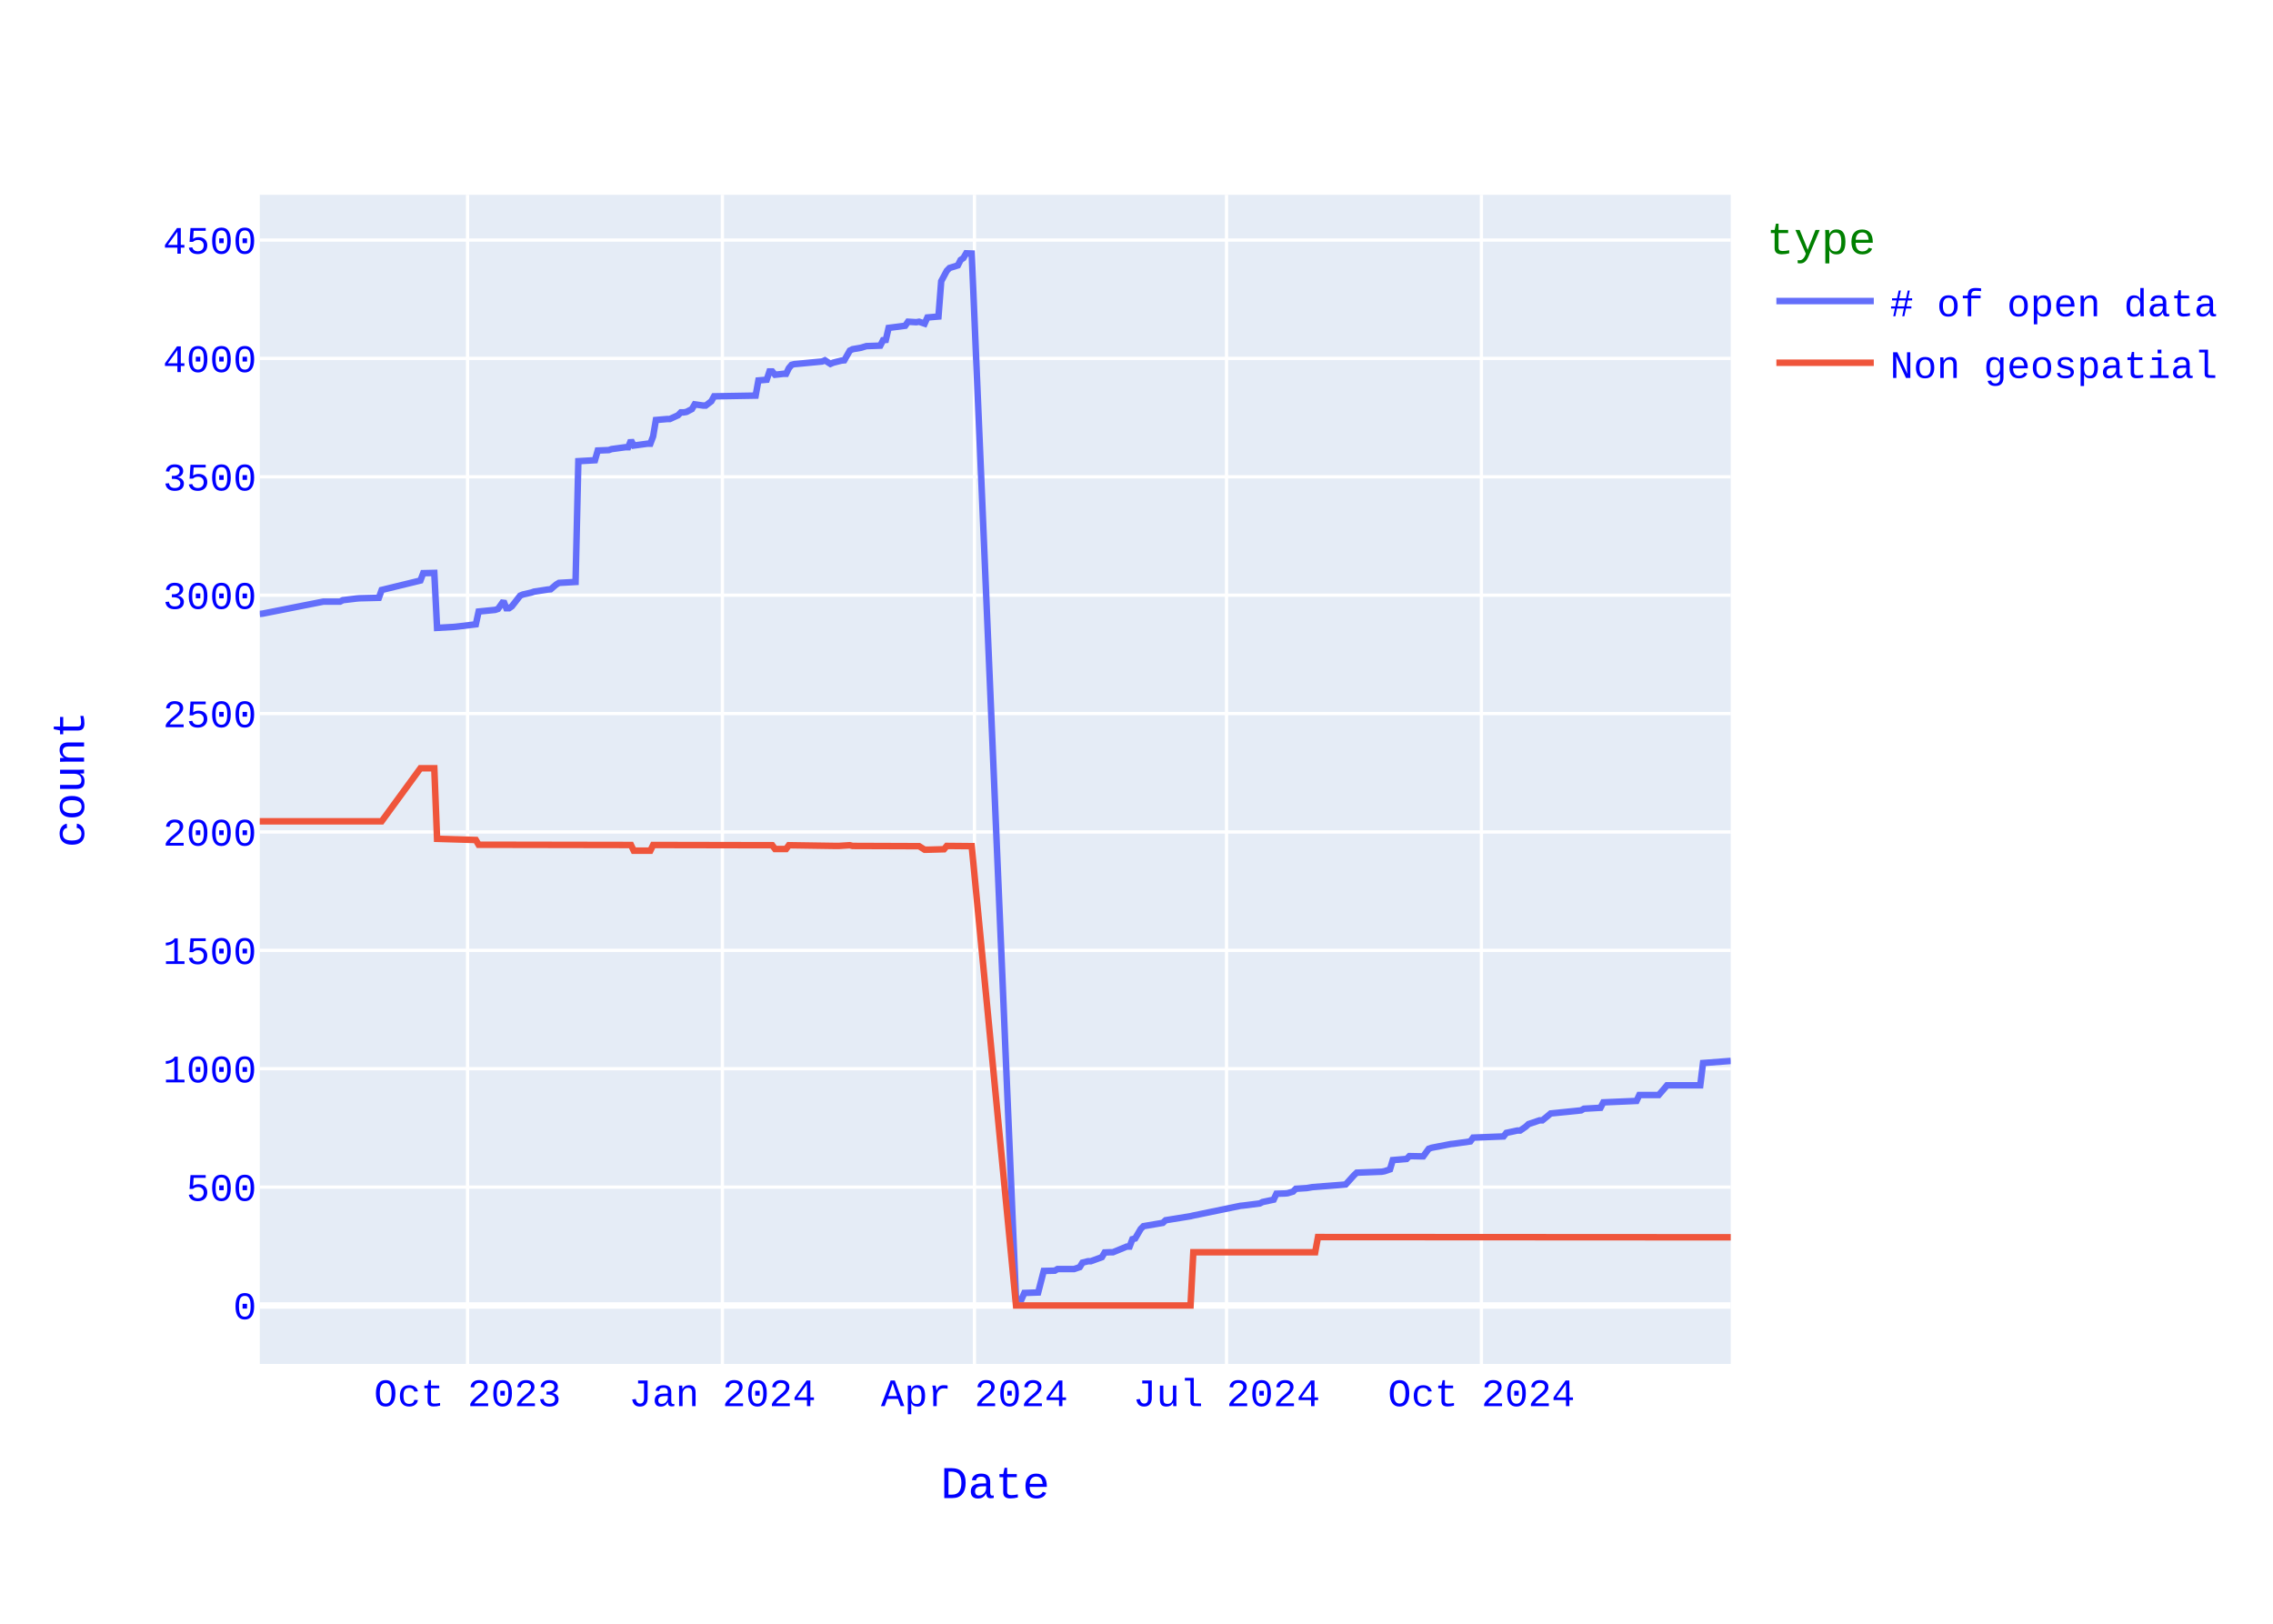
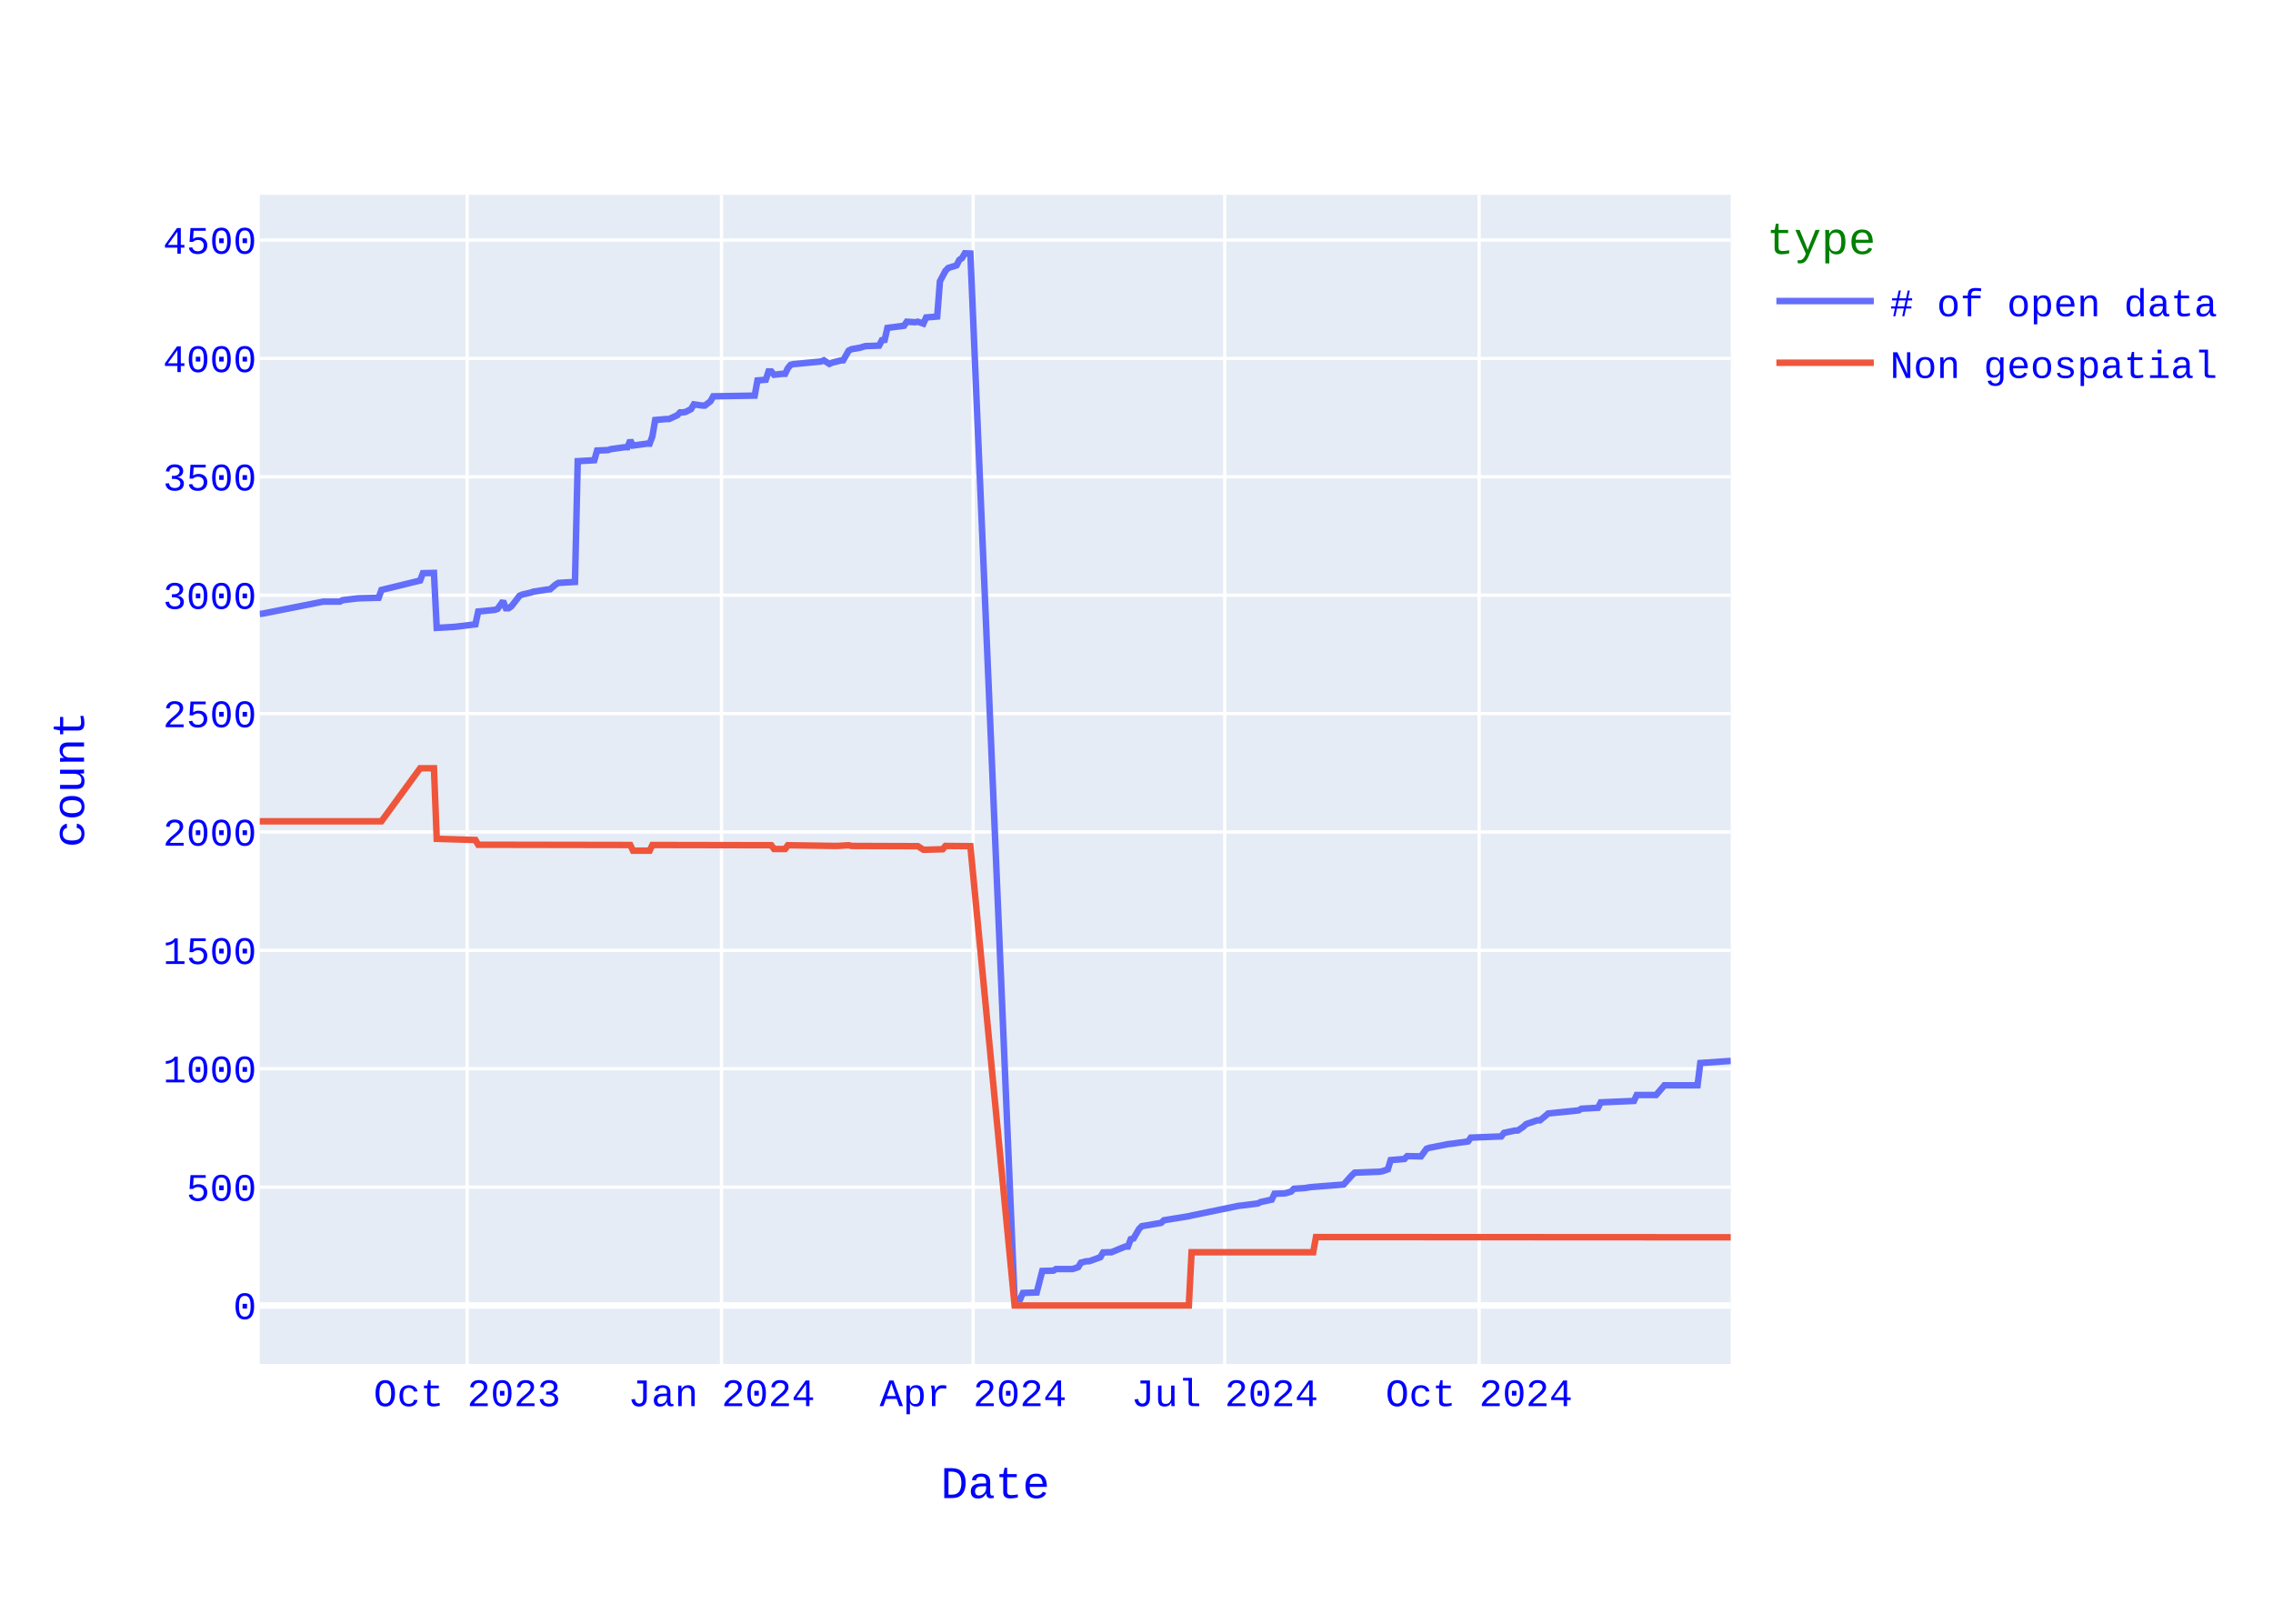
<svg xmlns="http://www.w3.org/2000/svg" class="main-svg" width="700" height="500" style="" viewBox="0 0 700 500">
  <rect x="0" y="0" width="700" height="500" style="fill: rgb(255, 255, 255); fill-opacity: 1;" />
-   <defs id="defs-a2d552">
+   <defs id="defs-88ab00">
    <g class="clips">
-       <clipPath id="clipa2d552xyplot" class="plotclip">
+       <clipPath id="clip88ab00xyplot" class="plotclip">
        <rect width="453" height="360" />
      </clipPath>
-       <clipPath class="axesclip" id="clipa2d552x">
+       <clipPath class="axesclip" id="clip88ab00x">
        <rect x="80" y="0" width="453" height="500" />
      </clipPath>
-       <clipPath class="axesclip" id="clipa2d552y">
+       <clipPath class="axesclip" id="clip88ab00y">
        <rect x="0" y="60" width="700" height="360" />
      </clipPath>
-       <clipPath class="axesclip" id="clipa2d552xy">
+       <clipPath class="axesclip" id="clip88ab00xy">
        <rect x="80" y="60" width="453" height="360" />
      </clipPath>
    </g>
    <g class="gradients" />
    <g class="patterns" />
  </defs>
  <g class="bglayer">
    <rect class="bg" x="80" y="60" width="453" height="360" style="fill: rgb(229, 236, 246); fill-opacity: 1; stroke-width: 0;" />
  </g>
  <g class="layer-below">
    <g class="imagelayer" />
    <g class="shapelayer" />
  </g>
  <g class="cartesianlayer">
    <g class="subplot xy">
      <g class="layer-subplot">
        <g class="shapelayer" />
        <g class="imagelayer" />
      </g>
      <g class="minor-gridlayer">
        <g class="x" />
        <g class="y" />
      </g>
      <g class="gridlayer">
        <g class="x">
-           <path class="xgrid crisp" transform="translate(143.98,0)" d="M0,60v360" style="stroke: rgb(255, 255, 255); stroke-opacity: 1; stroke-width: 1px;" />
-           <path class="xgrid crisp" transform="translate(222.47,0)" d="M0,60v360" style="stroke: rgb(255, 255, 255); stroke-opacity: 1; stroke-width: 1px;" />
-           <path class="xgrid crisp" transform="translate(300.1,0)" d="M0,60v360" style="stroke: rgb(255, 255, 255); stroke-opacity: 1; stroke-width: 1px;" />
-           <path class="xgrid crisp" transform="translate(377.73,0)" d="M0,60v360" style="stroke: rgb(255, 255, 255); stroke-opacity: 1; stroke-width: 1px;" />
-           <path class="xgrid crisp" transform="translate(456.22,0)" d="M0,60v360" style="stroke: rgb(255, 255, 255); stroke-opacity: 1; stroke-width: 1px;" />
+           <path class="xgrid crisp" transform="translate(143.86,0)" d="M0,60v360" style="stroke: rgb(255, 255, 255); stroke-opacity: 1; stroke-width: 1px;" />
+           <path class="xgrid crisp" transform="translate(222.2,0)" d="M0,60v360" style="stroke: rgb(255, 255, 255); stroke-opacity: 1; stroke-width: 1px;" />
+           <path class="xgrid crisp" transform="translate(299.69,0)" d="M0,60v360" style="stroke: rgb(255, 255, 255); stroke-opacity: 1; stroke-width: 1px;" />
+           <path class="xgrid crisp" transform="translate(377.17,0)" d="M0,60v360" style="stroke: rgb(255, 255, 255); stroke-opacity: 1; stroke-width: 1px;" />
+           <path class="xgrid crisp" transform="translate(455.51,0)" d="M0,60v360" style="stroke: rgb(255, 255, 255); stroke-opacity: 1; stroke-width: 1px;" />
        </g>
        <g class="y">
          <path class="ygrid crisp" transform="translate(0,365.55)" d="M80,0h453" style="stroke: rgb(255, 255, 255); stroke-opacity: 1; stroke-width: 1px;" />
          <path class="ygrid crisp" transform="translate(0,329.09)" d="M80,0h453" style="stroke: rgb(255, 255, 255); stroke-opacity: 1; stroke-width: 1px;" />
          <path class="ygrid crisp" transform="translate(0,292.64)" d="M80,0h453" style="stroke: rgb(255, 255, 255); stroke-opacity: 1; stroke-width: 1px;" />
          <path class="ygrid crisp" transform="translate(0,256.19)" d="M80,0h453" style="stroke: rgb(255, 255, 255); stroke-opacity: 1; stroke-width: 1px;" />
          <path class="ygrid crisp" transform="translate(0,219.73)" d="M80,0h453" style="stroke: rgb(255, 255, 255); stroke-opacity: 1; stroke-width: 1px;" />
          <path class="ygrid crisp" transform="translate(0,183.28)" d="M80,0h453" style="stroke: rgb(255, 255, 255); stroke-opacity: 1; stroke-width: 1px;" />
          <path class="ygrid crisp" transform="translate(0,146.82)" d="M80,0h453" style="stroke: rgb(255, 255, 255); stroke-opacity: 1; stroke-width: 1px;" />
          <path class="ygrid crisp" transform="translate(0,110.37)" d="M80,0h453" style="stroke: rgb(255, 255, 255); stroke-opacity: 1; stroke-width: 1px;" />
          <path class="ygrid crisp" transform="translate(0,73.92)" d="M80,0h453" style="stroke: rgb(255, 255, 255); stroke-opacity: 1; stroke-width: 1px;" />
        </g>
      </g>
      <g class="zerolinelayer">
        <path class="yzl zl crisp" transform="translate(0,402)" d="M80,0h453" style="stroke: rgb(255, 255, 255); stroke-opacity: 1; stroke-width: 2px;" />
      </g>
      <path class="xlines-below" />
      <path class="ylines-below" />
      <g class="overlines-below" />
      <g class="xaxislayer-below" />
      <g class="yaxislayer-below" />
      <g class="overaxes-below" />
-       <g class="plot" transform="translate(80,60)" clip-path="url(#clipa2d552xyplot)">
+       <g class="plot" transform="translate(80,60)" clip-path="url(#clip88ab00xyplot)">
        <g class="scatterlayer mlayer">
-           <g class="trace scatter trace1b151d" style="stroke-miterlimit: 2; opacity: 1;">
+           <g class="trace scatter trace22c0d5" style="stroke-miterlimit: 2; opacity: 1;">
            <g class="fills" />
            <g class="errorbars" />
            <g class="lines">
-               <path class="js-line" d="M453,266.69L444.47,267.34L443.62,274.2L433.38,274.2L432.53,275.22L430.82,277.19L429.97,277.19L424.85,277.19L423.99,279.01L413.76,279.45L412.9,281.12L407.79,281.41L406.93,281.92L397.55,282.87L396.69,283.6L394.99,284.99L394.14,284.99L390.72,286.15L389.87,286.95L388.16,288.12L387.31,288.12L383.9,288.85L383.05,289.94L373.66,290.31L372.81,291.48L367.69,292.2L366.84,292.28L360.86,293.44L360.01,293.74L358.31,296.07L357.45,296.07L354.04,296L353.19,296.87L348.92,297.23L348.07,300.08L346.36,300.66L345.51,300.81L337.83,301.1L336.98,301.9L334.42,304.74L333.56,304.82L324.18,305.55L322.47,305.84L319.06,306.06L318.21,306.93L316.5,307.44L315.65,307.51L313.09,307.59L312.24,309.41L308.82,310.14L307.97,310.58L302.85,311.23L302,311.31L287.5,314.3L286.64,314.51L278.97,315.75L278.11,316.56L272.14,317.58L271.29,318.45L269.58,321.37L268.73,321.59L267.88,323.85L267.02,323.85L262.76,325.6L261.9,325.6L260.2,325.67L259.34,327.13L255.93,328.37L255.08,328.37L253.37,328.8L252.52,330.19L250.81,330.77L249.96,330.77L245.69,330.77L244.84,331.28L241.43,331.36L239.72,337.99L235.46,338.14L234.6,340.1L232.9,340.18L219.25,18.07L217.54,18L216.69,19.46L215.84,20.04L214.98,21.72L212.42,22.52L211.57,23.4L209.86,26.6L209.01,37.47L205.6,37.76L204.75,39.65L203.04,39.07L202.19,39.22L199.63,39.07L198.77,40.31L193.66,40.97L192.8,44.68L191.95,44.76L191.1,46.43L186.83,46.58L185.12,47.09L182.56,47.53L181.71,47.96L180.01,50.95L179.15,51.03L176.59,51.68L175.74,52.05L174.03,50.95L173.18,51.32L165.5,52.05L164.65,52.12L163.8,52.34L162.94,53.36L162.09,55.11L161.24,55.11L158.68,55.4L157.82,54.38L156.97,54.38L156.12,56.93L153.56,57.15L152.71,61.82L139.91,62.04L139.06,63.57L137.35,64.88L136.5,64.88L133.94,64.51L133.08,65.97L131.38,66.85L130.53,66.99L129.67,66.99L128.82,67.87L126.26,69.04L125.41,69.04L121.99,69.33L121.14,74.36L120.29,76.62L119.44,76.62L115.17,77.2L114.32,75.6L113.46,77.71L112.61,77.71L108.34,78.29L107.49,78.59L104.08,78.73L103.23,81.72L98.11,82.01L97.25,119.2L92.14,119.49L91.28,120L89.58,121.46L88.72,121.53L84.46,122.18L83.6,122.48L81.05,123.06L80.19,123.42L77.63,126.7L76.78,127.29L75.93,127.29L75.07,125.1L73.37,127.51L72.51,127.8L67.4,128.31L66.54,132.25L60.57,132.97L59.72,133.05L54.6,133.34L53.75,116.42L50.33,116.5L49.48,118.76L37.54,121.67L36.68,124.08L30.71,124.23L29.86,124.3L25.59,124.81L24.74,125.25L19.62,125.25L0.85,128.96L0,129.04" style="vector-effect: none; fill: none; stroke: rgb(99, 110, 250); stroke-opacity: 1; stroke-width: 2px; opacity: 1;" />
+               <path class="js-line" d="M453,266.69L443.63,267.34L442.78,274.2L432.56,274.2L431.71,275.22L430.01,277.19L429.16,277.19L424.05,277.19L423.2,279.01L412.98,279.45L412.13,281.12L407.02,281.41L406.17,281.92L396.8,282.87L395.95,283.6L394.25,284.99L393.39,284.99L389.99,286.15L389.14,286.95L387.43,288.12L386.58,288.12L383.18,288.85L382.33,289.94L372.96,290.31L372.11,291.48L367,292.2L366.15,292.28L360.19,293.44L359.33,293.74L357.63,296.07L356.78,296.07L353.37,296L352.52,296.87L348.27,297.23L347.41,300.08L345.71,300.66L344.86,300.81L337.2,301.1L336.34,301.9L333.79,304.74L332.94,304.82L323.57,305.55L321.87,305.84L318.46,306.06L317.61,306.93L315.91,307.44L315.06,307.51L312.5,307.59L311.65,309.41L308.24,310.14L307.39,310.58L302.28,311.23L301.43,311.31L286.96,314.3L286.11,314.51L278.44,315.75L277.59,316.56L271.63,317.58L270.78,318.45L269.08,321.37L268.22,321.59L267.37,323.85L266.52,323.85L262.26,325.6L261.41,325.6L259.71,325.67L258.86,327.13L255.45,328.37L254.6,328.37L252.9,328.8L252.05,330.19L250.34,330.77L249.49,330.77L245.23,330.77L244.38,331.28L240.98,331.36L239.27,337.99L235.02,338.14L234.16,340.1L232.46,340.18L218.84,18.07L217.13,18L216.28,19.46L215.43,20.04L214.58,21.72L212.02,22.52L211.17,23.4L209.47,26.6L208.62,37.47L205.21,37.76L204.36,39.65L202.66,39.07L201.81,39.22L199.25,39.07L198.4,40.31L193.29,40.97L192.44,44.68L191.59,44.76L190.74,46.43L186.48,46.58L184.78,47.09L182.22,47.53L181.37,47.96L179.67,50.95L178.82,51.03L176.26,51.68L175.41,52.05L173.71,50.95L172.86,51.32L165.19,52.05L164.34,52.12L163.49,52.34L162.64,53.36L161.79,55.11L160.93,55.11L158.38,55.4L157.53,54.38L156.68,54.38L155.83,56.93L153.27,57.15L152.42,61.82L139.65,62.04L138.8,63.57L137.09,64.88L136.24,64.88L133.69,64.51L132.83,65.97L131.13,66.85L130.28,66.99L129.43,66.99L128.58,67.87L126.02,69.04L125.17,69.04L121.77,69.33L120.91,74.36L120.06,76.62L119.21,76.62L114.95,77.2L114.1,75.6L113.25,77.71L112.4,77.71L108.14,78.29L107.29,78.59L103.88,78.73L103.03,81.72L97.92,82.01L97.07,119.2L91.96,119.49L91.11,120L89.41,121.46L88.56,121.53L84.3,122.18L83.45,122.48L80.89,123.06L80.04,123.42L77.49,126.7L76.64,127.29L75.78,127.29L74.93,125.1L73.23,127.51L72.38,127.8L67.27,128.31L66.42,132.25L60.46,132.97L59.61,133.05L54.5,133.34L53.64,116.42L50.24,116.5L49.39,118.76L37.47,121.67L36.61,124.08L30.65,124.23L29.8,124.3L25.55,124.81L24.69,125.25L19.58,125.25L0.85,128.96L0,129.04" style="vector-effect: none; fill: none; stroke: rgb(99, 110, 250); stroke-opacity: 1; stroke-width: 2px; opacity: 1;" />
            </g>
            <g class="points" />
            <g class="text" />
          </g>
-           <g class="trace scatter trace9c2ae4" style="stroke-miterlimit: 2; opacity: 1;">
+           <g class="trace scatter trace7826a1" style="stroke-miterlimit: 2; opacity: 1;">
            <g class="fills" />
            <g class="errorbars" />
            <g class="lines">
-               <path class="js-line" d="M453,321L325.89,320.93L325.03,325.6L287.5,325.6L286.64,342L232.9,342L219.25,200.56L211.57,200.49L210.72,201.51L205.6,201.65L204.75,201.65L203.04,200.56L202.19,200.56L182.56,200.49L181.71,200.27L178.3,200.49L177.45,200.49L162.94,200.27L162.09,201.43L158.68,201.43L157.82,200.27L121.14,200.2L120.29,201.95L115.17,201.95L114.32,200.2L67.4,200.12L66.54,198.66L54.6,198.3L53.75,176.57L49.48,176.57L37.54,192.9L0,192.9" style="vector-effect: none; fill: none; stroke: rgb(239, 85, 59); stroke-opacity: 1; stroke-width: 2px; opacity: 1;" />
+               <path class="js-line" d="M453,321L325.27,320.93L324.42,325.6L286.96,325.6L286.11,342L232.46,342L218.84,200.56L211.17,200.49L210.32,201.51L205.21,201.65L204.36,201.65L202.66,200.56L201.81,200.56L182.22,200.49L181.37,200.27L177.96,200.49L177.11,200.49L162.64,200.27L161.79,201.43L158.38,201.43L157.53,200.27L120.91,200.2L120.06,201.95L114.95,201.95L114.1,200.2L67.27,200.12L66.42,198.66L54.5,198.3L53.64,176.57L49.39,176.57L37.47,192.9L0,192.9" style="vector-effect: none; fill: none; stroke: rgb(239, 85, 59); stroke-opacity: 1; stroke-width: 2px; opacity: 1;" />
            </g>
            <g class="points" />
            <g class="text" />
          </g>
        </g>
      </g>
      <g class="overplot" />
      <path class="xlines-above crisp" d="M0,0" style="fill: none;" />
      <path class="ylines-above crisp" d="M0,0" style="fill: none;" />
      <g class="overlines-above" />
      <g class="xaxislayer-above">
        <g class="xtick">
-           <text text-anchor="middle" x="0" y="433" transform="translate(143.98,0)" style="font-family: 'Courier New'; font-size: 12px; fill: rgb(0, 0, 255); fill-opacity: 1; white-space: pre; opacity: 1;">Oct 2023</text>
-         </g>
-         <g class="xtick">
-           <text text-anchor="middle" x="0" y="433" style="font-family: 'Courier New'; font-size: 12px; fill: rgb(0, 0, 255); fill-opacity: 1; white-space: pre; opacity: 1;" transform="translate(222.47,0)">Jan 2024</text>
-         </g>
-         <g class="xtick">
-           <text text-anchor="middle" x="0" y="433" style="font-family: 'Courier New'; font-size: 12px; fill: rgb(0, 0, 255); fill-opacity: 1; white-space: pre; opacity: 1;" transform="translate(300.1,0)">Apr 2024</text>
-         </g>
-         <g class="xtick">
-           <text text-anchor="middle" x="0" y="433" style="font-family: 'Courier New'; font-size: 12px; fill: rgb(0, 0, 255); fill-opacity: 1; white-space: pre; opacity: 1;" transform="translate(377.73,0)">Jul 2024</text>
-         </g>
-         <g class="xtick">
-           <text text-anchor="middle" x="0" y="433" style="font-family: 'Courier New'; font-size: 12px; fill: rgb(0, 0, 255); fill-opacity: 1; white-space: pre; opacity: 1;" transform="translate(456.22,0)">Oct 2024</text>
+           <text text-anchor="middle" x="0" y="433" transform="translate(143.86,0)" style="font-family: 'Courier New'; font-size: 12px; fill: rgb(0, 0, 255); fill-opacity: 1; white-space: pre; opacity: 1;">Oct 2023</text>
+         </g>
+         <g class="xtick">
+           <text text-anchor="middle" x="0" y="433" style="font-family: 'Courier New'; font-size: 12px; fill: rgb(0, 0, 255); fill-opacity: 1; white-space: pre; opacity: 1;" transform="translate(222.2,0)">Jan 2024</text>
+         </g>
+         <g class="xtick">
+           <text text-anchor="middle" x="0" y="433" style="font-family: 'Courier New'; font-size: 12px; fill: rgb(0, 0, 255); fill-opacity: 1; white-space: pre; opacity: 1;" transform="translate(299.69,0)">Apr 2024</text>
+         </g>
+         <g class="xtick">
+           <text text-anchor="middle" x="0" y="433" style="font-family: 'Courier New'; font-size: 12px; fill: rgb(0, 0, 255); fill-opacity: 1; white-space: pre; opacity: 1;" transform="translate(377.17,0)">Jul 2024</text>
+         </g>
+         <g class="xtick">
+           <text text-anchor="middle" x="0" y="433" style="font-family: 'Courier New'; font-size: 12px; fill: rgb(0, 0, 255); fill-opacity: 1; white-space: pre; opacity: 1;" transform="translate(455.51,0)">Oct 2024</text>
        </g>
      </g>
      <g class="yaxislayer-above">
        <g class="ytick">
          <text text-anchor="end" x="79" y="4.2" transform="translate(0,402)" style="font-family: 'Courier New'; font-size: 12px; fill: rgb(0, 0, 255); fill-opacity: 1; white-space: pre; opacity: 1;">0</text>
        </g>
        <g class="ytick">
          <text text-anchor="end" x="79" y="4.2" style="font-family: 'Courier New'; font-size: 12px; fill: rgb(0, 0, 255); fill-opacity: 1; white-space: pre; opacity: 1;" transform="translate(0,365.55)">500</text>
        </g>
        <g class="ytick">
          <text text-anchor="end" x="79" y="4.2" style="font-family: 'Courier New'; font-size: 12px; fill: rgb(0, 0, 255); fill-opacity: 1; white-space: pre; opacity: 1;" transform="translate(0,329.09)">1000</text>
        </g>
        <g class="ytick">
          <text text-anchor="end" x="79" y="4.2" style="font-family: 'Courier New'; font-size: 12px; fill: rgb(0, 0, 255); fill-opacity: 1; white-space: pre; opacity: 1;" transform="translate(0,292.64)">1500</text>
        </g>
        <g class="ytick">
          <text text-anchor="end" x="79" y="4.2" style="font-family: 'Courier New'; font-size: 12px; fill: rgb(0, 0, 255); fill-opacity: 1; white-space: pre; opacity: 1;" transform="translate(0,256.19)">2000</text>
        </g>
        <g class="ytick">
          <text text-anchor="end" x="79" y="4.2" style="font-family: 'Courier New'; font-size: 12px; fill: rgb(0, 0, 255); fill-opacity: 1; white-space: pre; opacity: 1;" transform="translate(0,219.73)">2500</text>
        </g>
        <g class="ytick">
          <text text-anchor="end" x="79" y="4.2" style="font-family: 'Courier New'; font-size: 12px; fill: rgb(0, 0, 255); fill-opacity: 1; white-space: pre; opacity: 1;" transform="translate(0,183.28)">3000</text>
        </g>
        <g class="ytick">
          <text text-anchor="end" x="79" y="4.2" style="font-family: 'Courier New'; font-size: 12px; fill: rgb(0, 0, 255); fill-opacity: 1; white-space: pre; opacity: 1;" transform="translate(0,146.82)">3500</text>
        </g>
        <g class="ytick">
          <text text-anchor="end" x="79" y="4.2" style="font-family: 'Courier New'; font-size: 12px; fill: rgb(0, 0, 255); fill-opacity: 1; white-space: pre; opacity: 1;" transform="translate(0,110.37)">4000</text>
        </g>
        <g class="ytick">
          <text text-anchor="end" x="79" y="4.2" style="font-family: 'Courier New'; font-size: 12px; fill: rgb(0, 0, 255); fill-opacity: 1; white-space: pre; opacity: 1;" transform="translate(0,73.92)">4500</text>
        </g>
      </g>
      <g class="overaxes-above" />
    </g>
  </g>
  <g class="polarlayer" />
  <g class="smithlayer" />
  <g class="ternarylayer" />
  <g class="geolayer" />
  <g class="funnelarealayer" />
  <g class="pielayer" />
  <g class="iciclelayer" />
  <g class="treemaplayer" />
  <g class="sunburstlayer" />
  <g class="glimages" />
-   <defs id="topdefs-a2d552">
+   <defs id="topdefs-88ab00">
    <g class="clips" />
-     <clipPath id="legenda2d552">
+     <clipPath id="legend88ab00">
      <rect width="146" height="67" x="0" y="0" />
    </clipPath>
  </defs>
  <g class="layer-above">
    <g class="imagelayer" />
    <g class="shapelayer" />
  </g>
  <g class="infolayer">
    <g class="legend" pointer-events="all" transform="translate(542.06,60)">
      <rect class="bg" shape-rendering="crispEdges" style="stroke: rgb(68, 68, 68); stroke-opacity: 1; fill: rgb(255, 255, 255); fill-opacity: 1; stroke-width: 0px;" width="146" height="67" x="0" y="0" />
-       <g class="scrollbox" transform="" clip-path="url(#legenda2d552)">
+       <g class="scrollbox" transform="" clip-path="url(#legend88ab00)">
        <text class="legendtitletext" text-anchor="start" x="2" y="18.2" style="font-family: 'Courier New'; font-size: 14px; fill: rgb(0, 128, 0); fill-opacity: 1; white-space: pre;">type</text>
        <g class="groups" transform="">
          <g class="traces" transform="translate(0,32.7)" style="opacity: 1;">
            <text class="legendtext" text-anchor="start" x="40" y="4.68" style="font-family: 'Courier New'; font-size: 12px; fill: rgb(0, 0, 255); fill-opacity: 1; white-space: pre;"># of open data</text>
            <g class="layers" style="opacity: 1;">
              <g class="legendfill" />
              <g class="legendlines">
                <path class="js-line" d="M5,0h30" style="fill: none; stroke: rgb(99, 110, 250); stroke-opacity: 1; stroke-width: 2px;" />
              </g>
              <g class="legendsymbols">
                <g class="legendpoints" />
              </g>
            </g>
            <rect class="legendtoggle" x="0" y="-9.5" width="140.828" height="19" style="fill: rgb(0, 0, 0); fill-opacity: 0;" />
          </g>
        </g>
        <g class="groups" transform="">
          <g class="traces" transform="translate(0,51.7)" style="opacity: 1;">
            <text class="legendtext" text-anchor="start" x="40" y="4.68" style="font-family: 'Courier New'; font-size: 12px; fill: rgb(0, 0, 255); fill-opacity: 1; white-space: pre;">Non geospatial</text>
            <g class="layers" style="opacity: 1;">
              <g class="legendfill" />
              <g class="legendlines">
                <path class="js-line" d="M5,0h30" style="fill: none; stroke: rgb(239, 85, 59); stroke-opacity: 1; stroke-width: 2px;" />
              </g>
              <g class="legendsymbols">
                <g class="legendpoints" />
              </g>
            </g>
            <rect class="legendtoggle" x="0" y="-9.5" width="140.828" height="19" style="fill: rgb(0, 0, 0); fill-opacity: 0;" />
          </g>
        </g>
      </g>
      <rect class="scrollbar" rx="20" ry="3" width="0" height="0" style="fill: rgb(128, 139, 164); fill-opacity: 1;" x="0" y="0" />
    </g>
    <g class="g-gtitle" />
    <g class="g-xtitle">
      <text class="xtitle" x="306.5" y="461.3" text-anchor="middle" style="font-family: 'Courier New'; font-size: 14px; fill: rgb(0, 0, 255); opacity: 1; font-weight: normal; white-space: pre;">Date</text>
    </g>
    <g class="g-ytitle">
      <text class="ytitle" transform="rotate(-90,25.8875,240)" x="25.888" y="240" text-anchor="middle" style="font-family: 'Courier New'; font-size: 14px; fill: rgb(0, 0, 255); opacity: 1; font-weight: normal; white-space: pre;">count</text>
    </g>
  </g>
</svg>
